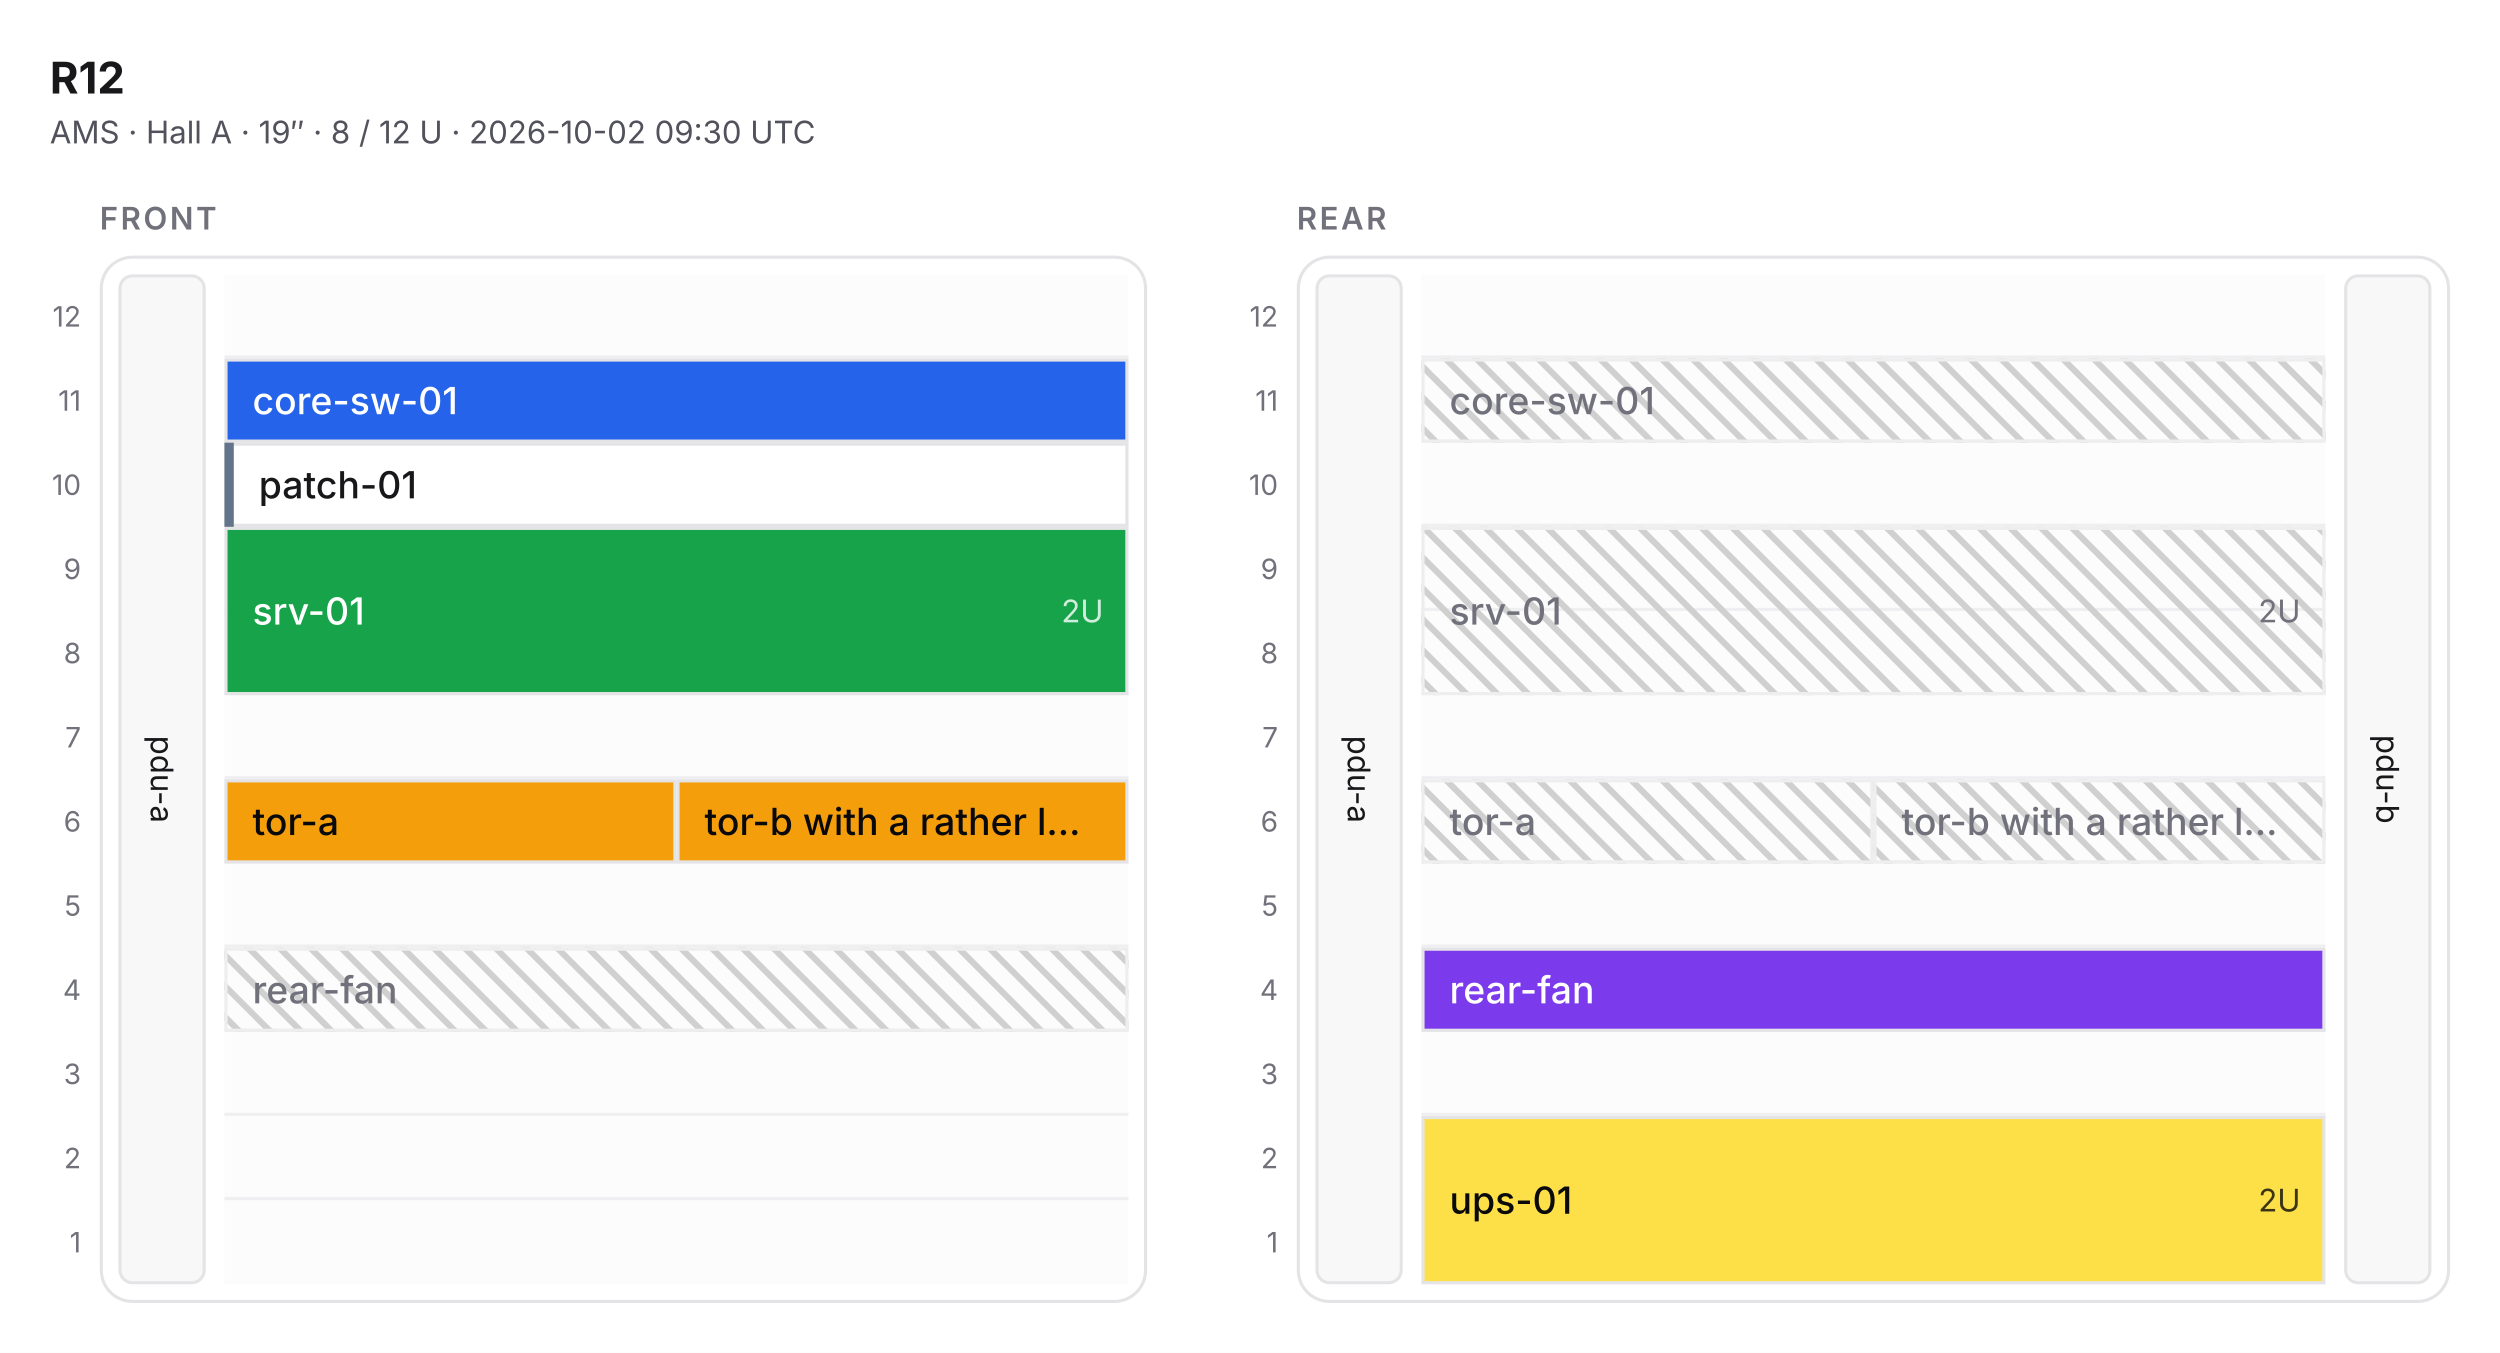
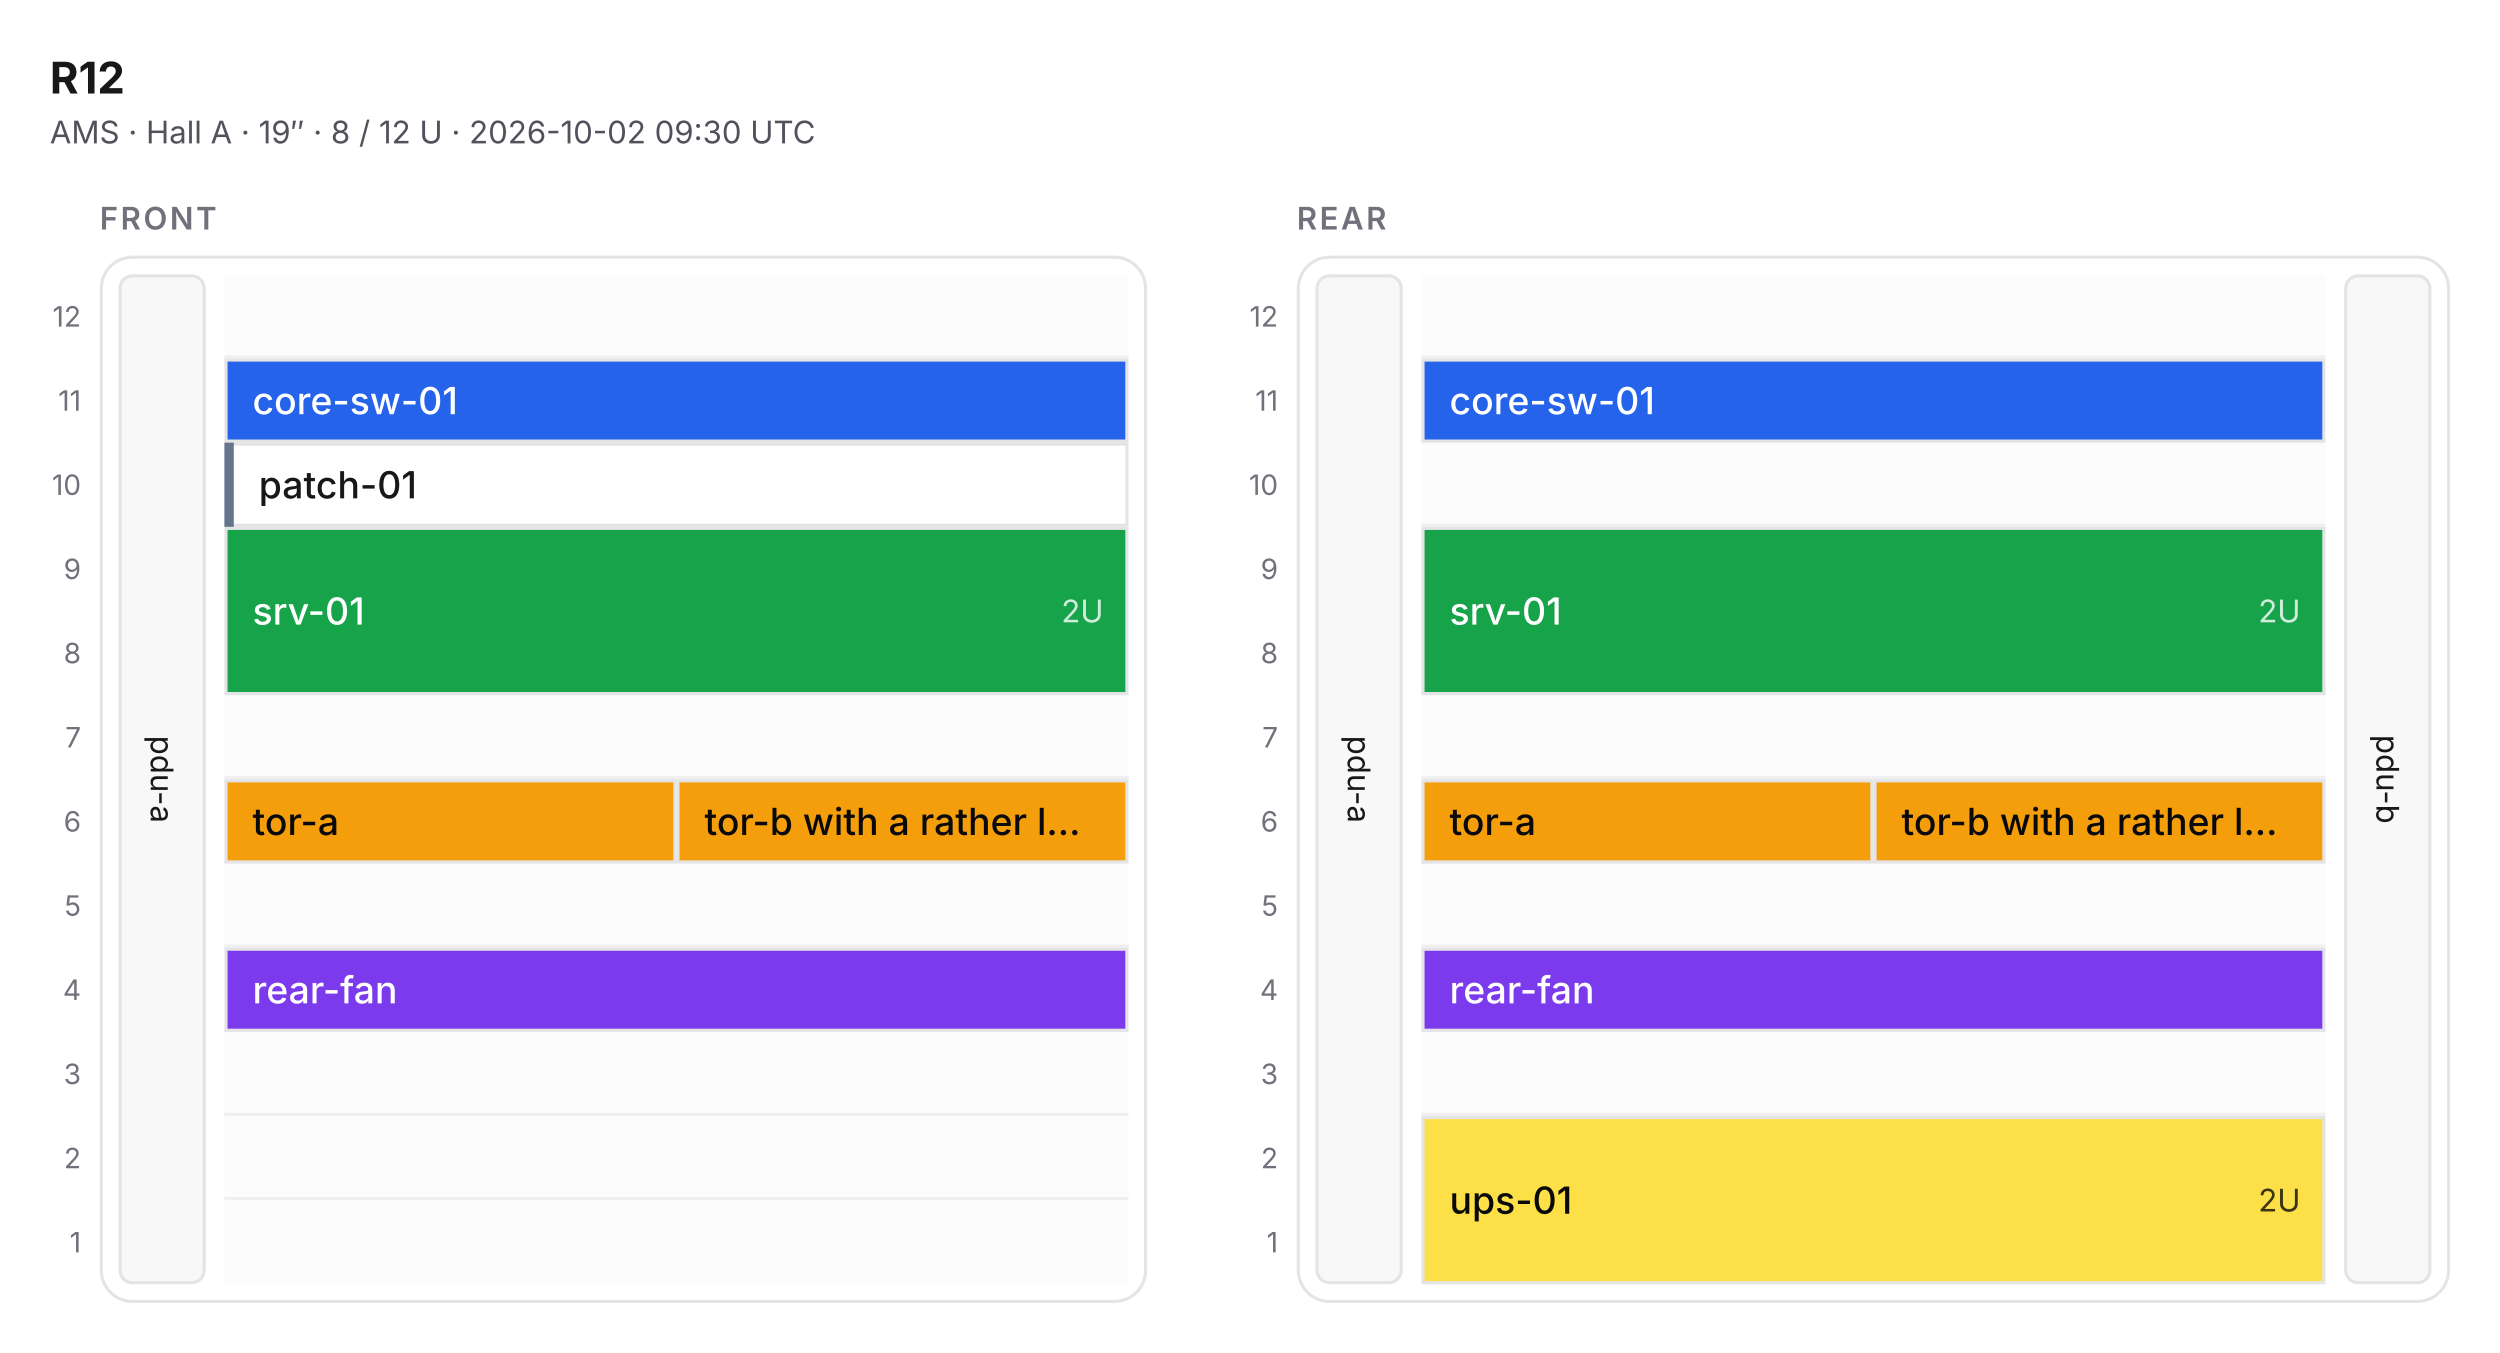
<svg xmlns="http://www.w3.org/2000/svg" width="802" height="434" viewBox="0 0 802 434" role="img" font-family="Inter, Inter Variable, Segoe UI, Roboto, Helvetica, Arial, sans-serif">
  <rect x="0" y="0" width="802" height="434" fill="#ffffff" />
  <g id="rk-heading">
    <text x="16" y="30" font-size="14" font-weight="700" fill="#18181b">R12</text>
    <text x="16" y="46" font-size="10" fill="#52525c">AMS · Hall A · 19″ · 8 / 12 U · 2026-10-02 09:30 UTC</text>
  </g>
  <g id="rk-front">
    <text x="32" y="73.64" font-size="10" font-weight="600" letter-spacing="0.8" fill="#71717b">FRONT</text>
    <rect x="32.5" y="82.5" width="335" height="335" rx="10" fill="#ffffff" stroke="#e4e4e7" stroke-width="1" />
    <rect x="72" y="88" width="290" height="324" fill="#fcfcfc" />
    <path d="M 72,114.5 H 362 M 72,141.5 H 362 M 72,168.5 H 362 M 72,195.5 H 362 M 72,222.5 H 362 M 72,249.5 H 362 M 72,276.5 H 362 M 72,303.5 H 362 M 72,330.5 H 362 M 72,357.5 H 362 M 72,384.5 H 362" stroke="#efeff1" stroke-width="1" fill="none" />
    <text x="26" y="104.77" text-anchor="end" font-size="9" fill="#71717b">12</text>
    <text x="26" y="131.77" text-anchor="end" font-size="9" fill="#71717b">11</text>
    <text x="26" y="158.77" text-anchor="end" font-size="9" fill="#71717b">10</text>
    <text x="26" y="185.77" text-anchor="end" font-size="9" fill="#71717b">9</text>
    <text x="26" y="212.77" text-anchor="end" font-size="9" fill="#71717b">8</text>
    <text x="26" y="239.77" text-anchor="end" font-size="9" fill="#71717b">7</text>
    <text x="26" y="266.77" text-anchor="end" font-size="9" fill="#71717b">6</text>
    <text x="26" y="293.77" text-anchor="end" font-size="9" fill="#71717b">5</text>
    <text x="26" y="320.77" text-anchor="end" font-size="9" fill="#71717b">4</text>
    <text x="26" y="347.77" text-anchor="end" font-size="9" fill="#71717b">3</text>
    <text x="26" y="374.77" text-anchor="end" font-size="9" fill="#71717b">2</text>
    <text x="26" y="401.77" text-anchor="end" font-size="9" fill="#71717b">1</text>
-     <path d="M 78.36,331 L 75.54,331 L 72,327.46 L 72,324.64 Z M 88.26,331 L 85.44,331 L 72,317.56 L 72,314.74 Z M 98.16,331 L 95.33,331 L 72,307.67 L 72,304.84 Z M 78.23,304 L 81.06,304 L 108.06,331 L 105.23,331 Z M 88.13,304 L 90.96,304 L 117.96,331 L 115.13,331 Z M 98.03,304 L 100.86,304 L 127.86,331 L 125.03,331 Z M 107.93,304 L 110.76,304 L 137.76,331 L 134.93,331 Z M 117.83,304 L 120.66,304 L 147.66,331 L 144.83,331 Z M 127.73,304 L 130.56,304 L 157.56,331 L 154.73,331 Z M 137.63,304 L 140.46,304 L 167.46,331 L 164.63,331 Z M 147.53,304 L 150.36,304 L 177.36,331 L 174.53,331 Z M 157.43,304 L 160.26,304 L 187.26,331 L 184.43,331 Z M 167.33,304 L 170.16,304 L 197.16,331 L 194.33,331 Z M 177.23,304 L 180.06,304 L 207.06,331 L 204.23,331 Z M 187.13,304 L 189.96,304 L 216.96,331 L 214.13,331 Z M 197.03,304 L 199.86,304 L 226.86,331 L 224.03,331 Z M 206.93,304 L 209.76,304 L 236.76,331 L 233.93,331 Z M 216.83,304 L 219.66,304 L 246.66,331 L 243.83,331 Z M 226.73,304 L 229.55,304 L 256.55,331 L 253.73,331 Z M 236.63,304 L 239.45,304 L 266.45,331 L 263.63,331 Z M 246.53,304 L 249.35,304 L 276.35,331 L 273.53,331 Z M 256.42,304 L 259.25,304 L 286.25,331 L 283.42,331 Z M 266.32,304 L 269.15,304 L 296.15,331 L 293.32,331 Z M 276.22,304 L 279.05,304 L 306.05,331 L 303.22,331 Z M 286.12,304 L 288.95,304 L 315.95,331 L 313.12,331 Z M 296.02,304 L 298.85,304 L 325.85,331 L 323.02,331 Z M 305.92,304 L 308.75,304 L 335.75,331 L 332.92,331 Z M 315.82,304 L 318.65,304 L 345.65,331 L 342.82,331 Z M 325.72,304 L 328.55,304 L 355.55,331 L 352.72,331 Z M 335.62,304 L 338.45,304 L 362,327.55 L 362,330.38 Z M 345.52,304 L 348.35,304 L 362,317.65 L 362,320.48 Z M 355.42,304 L 358.25,304 L 362,307.75 L 362,310.58 Z" fill="#d0d0d1" />
-     <rect x="72.5" y="304.5" width="289" height="26" fill="none" stroke="#eeeeef" stroke-width="1" />
-     <text x="81" y="321.87" font-size="12" font-weight="500" fill="#71717b">rear-fan</text>
+     <rect x="72.5" y="304.5" width="289" height="26" fill="#7c3aed" stroke="#e4e4e7" stroke-width="1" />
+     <text x="81" y="321.87" font-size="12" font-weight="500" fill="#ffffff">rear-fan</text>
    <rect x="72.5" y="115.5" width="289" height="26" fill="#2563eb" stroke="#e4e4e7" stroke-width="1" />
    <text x="81" y="132.87" font-size="12" font-weight="500" fill="#ffffff">core-sw-01</text>
    <rect x="72.5" y="169.5" width="289" height="53" fill="#16a34a" stroke="#e4e4e7" stroke-width="1" />
    <text x="81" y="200.37" font-size="12" font-weight="500" fill="#ffffff">srv-01</text>
    <text x="354" y="199.64" text-anchor="end" font-size="10" fill="#d0eddb">2U</text>
    <rect x="72.5" y="142.5" width="289" height="26" fill="#ffffff" stroke="#e4e4e7" stroke-width="1" />
    <rect x="72" y="142" width="3" height="27" fill="#64748b" />
    <text x="83" y="159.87" font-size="12" font-weight="500" fill="#18181b">patch-01</text>
    <rect x="72.5" y="250.5" width="144" height="26" fill="#f59e0b" stroke="#e4e4e7" stroke-width="1" />
    <text x="81" y="267.87" font-size="12" font-weight="500" fill="#0a0a0a">tor-a</text>
    <rect x="217.5" y="250.5" width="144" height="26" fill="#f59e0b" stroke="#e4e4e7" stroke-width="1" />
    <text x="226" y="267.87" font-size="12" font-weight="500" fill="#0a0a0a">tor-b with a rather l…</text>
    <rect x="38.5" y="88.5" width="27" height="323" rx="4" fill="#f8f8f9" stroke="#e4e4e7" stroke-width="1" />
    <text x="52" y="253.64" text-anchor="middle" transform="rotate(90 52 250)" font-size="10" fill="#18181b">pdu-a</text>
  </g>
  <g id="rk-rear">
    <text x="416" y="73.64" font-size="10" font-weight="600" letter-spacing="0.8" fill="#71717b">REAR</text>
    <rect x="416.5" y="82.5" width="369" height="335" rx="10" fill="#ffffff" stroke="#e4e4e7" stroke-width="1" />
    <rect x="456" y="88" width="290" height="324" fill="#fcfcfc" />
    <path d="M 456,114.5 H 746 M 456,141.5 H 746 M 456,168.5 H 746 M 456,195.5 H 746 M 456,222.5 H 746 M 456,249.5 H 746 M 456,276.5 H 746 M 456,303.5 H 746 M 456,330.5 H 746 M 456,357.5 H 746 M 456,384.5 H 746" stroke="#efeff1" stroke-width="1" fill="none" />
    <text x="410" y="104.77" text-anchor="end" font-size="9" fill="#71717b">12</text>
    <text x="410" y="131.77" text-anchor="end" font-size="9" fill="#71717b">11</text>
    <text x="410" y="158.77" text-anchor="end" font-size="9" fill="#71717b">10</text>
    <text x="410" y="185.77" text-anchor="end" font-size="9" fill="#71717b">9</text>
    <text x="410" y="212.77" text-anchor="end" font-size="9" fill="#71717b">8</text>
    <text x="410" y="239.77" text-anchor="end" font-size="9" fill="#71717b">7</text>
    <text x="410" y="266.77" text-anchor="end" font-size="9" fill="#71717b">6</text>
    <text x="410" y="293.77" text-anchor="end" font-size="9" fill="#71717b">5</text>
    <text x="410" y="320.77" text-anchor="end" font-size="9" fill="#71717b">4</text>
    <text x="410" y="347.77" text-anchor="end" font-size="9" fill="#71717b">3</text>
    <text x="410" y="374.77" text-anchor="end" font-size="9" fill="#71717b">2</text>
    <text x="410" y="401.77" text-anchor="end" font-size="9" fill="#71717b">1</text>
-     <path d="M 462.36,142 L 459.54,142 L 456,138.46 L 456,135.64 Z M 472.26,142 L 469.44,142 L 456,128.56 L 456,125.74 Z M 482.16,142 L 479.33,142 L 456,118.67 L 456,115.84 Z M 462.23,115 L 465.06,115 L 492.06,142 L 489.23,142 Z M 472.13,115 L 474.96,115 L 501.96,142 L 499.13,142 Z M 482.03,115 L 484.86,115 L 511.86,142 L 509.03,142 Z M 491.93,115 L 494.76,115 L 521.76,142 L 518.93,142 Z M 501.83,115 L 504.66,115 L 531.66,142 L 528.83,142 Z M 511.73,115 L 514.56,115 L 541.56,142 L 538.73,142 Z M 521.63,115 L 524.46,115 L 551.46,142 L 548.63,142 Z M 531.53,115 L 534.36,115 L 561.36,142 L 558.53,142 Z M 541.43,115 L 544.26,115 L 571.26,142 L 568.43,142 Z M 551.33,115 L 554.16,115 L 581.16,142 L 578.33,142 Z M 561.23,115 L 564.06,115 L 591.06,142 L 588.23,142 Z M 571.13,115 L 573.96,115 L 600.96,142 L 598.13,142 Z M 581.03,115 L 583.86,115 L 610.86,142 L 608.03,142 Z M 590.93,115 L 593.76,115 L 620.76,142 L 617.93,142 Z M 600.83,115 L 603.66,115 L 630.66,142 L 627.83,142 Z M 610.73,115 L 613.55,115 L 640.55,142 L 637.73,142 Z M 620.63,115 L 623.45,115 L 650.45,142 L 647.63,142 Z M 630.53,115 L 633.35,115 L 660.35,142 L 657.53,142 Z M 640.42,115 L 643.25,115 L 670.25,142 L 667.42,142 Z M 650.32,115 L 653.15,115 L 680.15,142 L 677.32,142 Z M 660.22,115 L 663.05,115 L 690.05,142 L 687.22,142 Z M 670.12,115 L 672.95,115 L 699.95,142 L 697.12,142 Z M 680.02,115 L 682.85,115 L 709.85,142 L 707.02,142 Z M 689.92,115 L 692.75,115 L 719.75,142 L 716.92,142 Z M 699.82,115 L 702.65,115 L 729.65,142 L 726.82,142 Z M 709.72,115 L 712.55,115 L 739.55,142 L 736.72,142 Z M 719.62,115 L 722.45,115 L 746,138.55 L 746,141.38 Z M 729.52,115 L 732.35,115 L 746,128.65 L 746,131.48 Z M 739.42,115 L 742.25,115 L 746,118.75 L 746,121.58 Z" fill="#d0d0d1" />
-     <rect x="456.5" y="115.5" width="289" height="26" fill="none" stroke="#eeeeef" stroke-width="1" />
-     <text x="465" y="132.87" font-size="12" font-weight="500" fill="#71717b">core-sw-01</text>
-     <path d="M 462.36,223 L 459.54,223 L 456,219.46 L 456,216.64 Z M 472.26,223 L 469.44,223 L 456,209.56 L 456,206.74 Z M 482.16,223 L 479.33,223 L 456,199.67 L 456,196.84 Z M 492.06,223 L 489.23,223 L 456,189.77 L 456,186.94 Z M 501.96,223 L 499.13,223 L 456,179.87 L 456,177.04 Z M 456,169 L 457.86,169 L 511.86,223 L 509.03,223 L 456,169.97 Z M 464.93,169 L 467.76,169 L 521.76,223 L 518.93,223 Z M 474.83,169 L 477.66,169 L 531.66,223 L 528.83,223 Z M 484.73,169 L 487.56,169 L 541.56,223 L 538.73,223 Z M 494.63,169 L 497.46,169 L 551.46,223 L 548.63,223 Z M 504.53,169 L 507.36,169 L 561.36,223 L 558.53,223 Z M 514.43,169 L 517.26,169 L 571.26,223 L 568.43,223 Z M 524.33,169 L 527.16,169 L 581.16,223 L 578.33,223 Z M 534.23,169 L 537.06,169 L 591.06,223 L 588.23,223 Z M 544.13,169 L 546.96,169 L 600.96,223 L 598.13,223 Z M 554.03,169 L 556.86,169 L 610.86,223 L 608.03,223 Z M 563.93,169 L 566.76,169 L 620.76,223 L 617.93,223 Z M 573.83,169 L 576.66,169 L 630.66,223 L 627.83,223 Z M 583.73,169 L 586.55,169 L 640.55,223 L 637.73,223 Z M 593.63,169 L 596.45,169 L 650.45,223 L 647.63,223 Z M 603.53,169 L 606.35,169 L 660.35,223 L 657.53,223 Z M 613.42,169 L 616.25,169 L 670.25,223 L 667.42,223 Z M 623.32,169 L 626.15,169 L 680.15,223 L 677.32,223 Z M 633.22,169 L 636.05,169 L 690.05,223 L 687.22,223 Z M 643.12,169 L 645.95,169 L 699.95,223 L 697.12,223 Z M 653.02,169 L 655.85,169 L 709.85,223 L 707.02,223 Z M 662.92,169 L 665.75,169 L 719.75,223 L 716.92,223 Z M 672.82,169 L 675.65,169 L 729.65,223 L 726.82,223 Z M 682.72,169 L 685.55,169 L 739.55,223 L 736.72,223 Z M 692.62,169 L 695.45,169 L 746,219.55 L 746,222.38 Z M 702.52,169 L 705.35,169 L 746,209.65 L 746,212.48 Z M 712.42,169 L 715.25,169 L 746,199.75 L 746,202.58 Z M 722.32,169 L 725.15,169 L 746,189.85 L 746,192.68 Z M 732.22,169 L 735.05,169 L 746,179.95 L 746,182.78 Z M 742.12,169 L 744.95,169 L 746,170.05 L 746,172.88 Z" fill="#d0d0d1" />
-     <rect x="456.5" y="169.5" width="289" height="53" fill="none" stroke="#eeeeef" stroke-width="1" />
-     <text x="465" y="200.37" font-size="12" font-weight="500" fill="#71717b">srv-01</text>
-     <text x="738" y="199.64" text-anchor="end" font-size="10" fill="#71717b">2U</text>
-     <path d="M 462.36,277 L 459.54,277 L 456,273.46 L 456,270.64 Z M 472.26,277 L 469.44,277 L 456,263.56 L 456,260.74 Z M 482.16,277 L 479.33,277 L 456,253.67 L 456,250.84 Z M 462.23,250 L 465.06,250 L 492.06,277 L 489.23,277 Z M 472.13,250 L 474.96,250 L 501.96,277 L 499.13,277 Z M 482.03,250 L 484.86,250 L 511.86,277 L 509.03,277 Z M 491.93,250 L 494.76,250 L 521.76,277 L 518.93,277 Z M 501.83,250 L 504.66,250 L 531.66,277 L 528.83,277 Z M 511.73,250 L 514.56,250 L 541.56,277 L 538.73,277 Z M 521.63,250 L 524.46,250 L 551.46,277 L 548.63,277 Z M 531.53,250 L 534.36,250 L 561.36,277 L 558.53,277 Z M 541.43,250 L 544.26,250 L 571.26,277 L 568.43,277 Z M 551.33,250 L 554.16,250 L 581.16,277 L 578.33,277 Z M 561.23,250 L 564.06,250 L 591.06,277 L 588.23,277 Z M 571.13,250 L 573.96,250 L 600.96,277 L 598.13,277 Z M 581.03,250 L 583.86,250 L 601,267.14 L 601,269.97 Z M 590.93,250 L 593.76,250 L 601,257.24 L 601,260.07 Z M 600.83,250 L 601,250 L 601,250.17 Z" fill="#d0d0d1" />
-     <rect x="456.5" y="250.5" width="144" height="26" fill="none" stroke="#eeeeef" stroke-width="1" />
-     <text x="465" y="267.87" font-size="12" font-weight="500" fill="#71717b">tor-a</text>
-     <path d="M 607.36,277 L 604.54,277 L 601,273.46 L 601,270.64 Z M 617.26,277 L 614.44,277 L 601,263.56 L 601,260.74 Z M 627.16,277 L 624.33,277 L 601,253.67 L 601,250.84 Z M 607.23,250 L 610.06,250 L 637.06,277 L 634.23,277 Z M 617.13,250 L 619.96,250 L 646.96,277 L 644.13,277 Z M 627.03,250 L 629.86,250 L 656.86,277 L 654.03,277 Z M 636.93,250 L 639.76,250 L 666.76,277 L 663.93,277 Z M 646.83,250 L 649.66,250 L 676.66,277 L 673.83,277 Z M 656.73,250 L 659.56,250 L 686.56,277 L 683.73,277 Z M 666.63,250 L 669.46,250 L 696.46,277 L 693.63,277 Z M 676.53,250 L 679.36,250 L 706.36,277 L 703.53,277 Z M 686.43,250 L 689.26,250 L 716.26,277 L 713.43,277 Z M 696.33,250 L 699.16,250 L 726.16,277 L 723.33,277 Z M 706.23,250 L 709.06,250 L 736.06,277 L 733.23,277 Z M 716.13,250 L 718.96,250 L 745.96,277 L 743.13,277 Z M 726.03,250 L 728.86,250 L 746,267.14 L 746,269.97 Z M 735.93,250 L 738.76,250 L 746,257.24 L 746,260.07 Z M 745.83,250 L 746,250 L 746,250.17 Z" fill="#d0d0d1" />
-     <rect x="601.5" y="250.5" width="144" height="26" fill="none" stroke="#eeeeef" stroke-width="1" />
-     <text x="610" y="267.87" font-size="12" font-weight="500" fill="#71717b">tor-b with a rather l…</text>
+     <rect x="456.5" y="115.5" width="289" height="26" fill="#2563eb" stroke="#e4e4e7" stroke-width="1" />
+     <text x="465" y="132.87" font-size="12" font-weight="500" fill="#ffffff">core-sw-01</text>
+     <rect x="456.5" y="169.5" width="289" height="53" fill="#16a34a" stroke="#e4e4e7" stroke-width="1" />
+     <text x="465" y="200.37" font-size="12" font-weight="500" fill="#ffffff">srv-01</text>
+     <text x="738" y="199.64" text-anchor="end" font-size="10" fill="#d0eddb">2U</text>
+     <rect x="456.5" y="250.5" width="144" height="26" fill="#f59e0b" stroke="#e4e4e7" stroke-width="1" />
+     <text x="465" y="267.87" font-size="12" font-weight="500" fill="#0a0a0a">tor-a</text>
+     <rect x="601.5" y="250.5" width="144" height="26" fill="#f59e0b" stroke="#e4e4e7" stroke-width="1" />
+     <text x="610" y="267.87" font-size="12" font-weight="500" fill="#0a0a0a">tor-b with a rather l…</text>
    <rect x="456.5" y="358.5" width="289" height="53" fill="#fde047" stroke="#e4e4e7" stroke-width="1" />
    <text x="465" y="389.37" font-size="12" font-weight="500" fill="#0a0a0a">ups-01</text>
    <text x="738" y="388.64" text-anchor="end" font-size="10" fill="#3b3516">2U</text>
    <rect x="456.5" y="304.5" width="289" height="26" fill="#7c3aed" stroke="#e4e4e7" stroke-width="1" />
    <text x="465" y="321.87" font-size="12" font-weight="500" fill="#ffffff">rear-fan</text>
    <rect x="422.5" y="88.5" width="27" height="323" rx="4" fill="#f8f8f9" stroke="#e4e4e7" stroke-width="1" />
    <text x="436" y="253.64" text-anchor="middle" transform="rotate(90 436 250)" font-size="10" fill="#18181b">pdu-a</text>
    <rect x="752.5" y="88.5" width="27" height="323" rx="4" fill="#f8f8f9" stroke="#e4e4e7" stroke-width="1" />
    <text x="766" y="253.64" text-anchor="middle" transform="rotate(90 766 250)" font-size="10" fill="#18181b">pdu-b</text>
  </g>
</svg>
